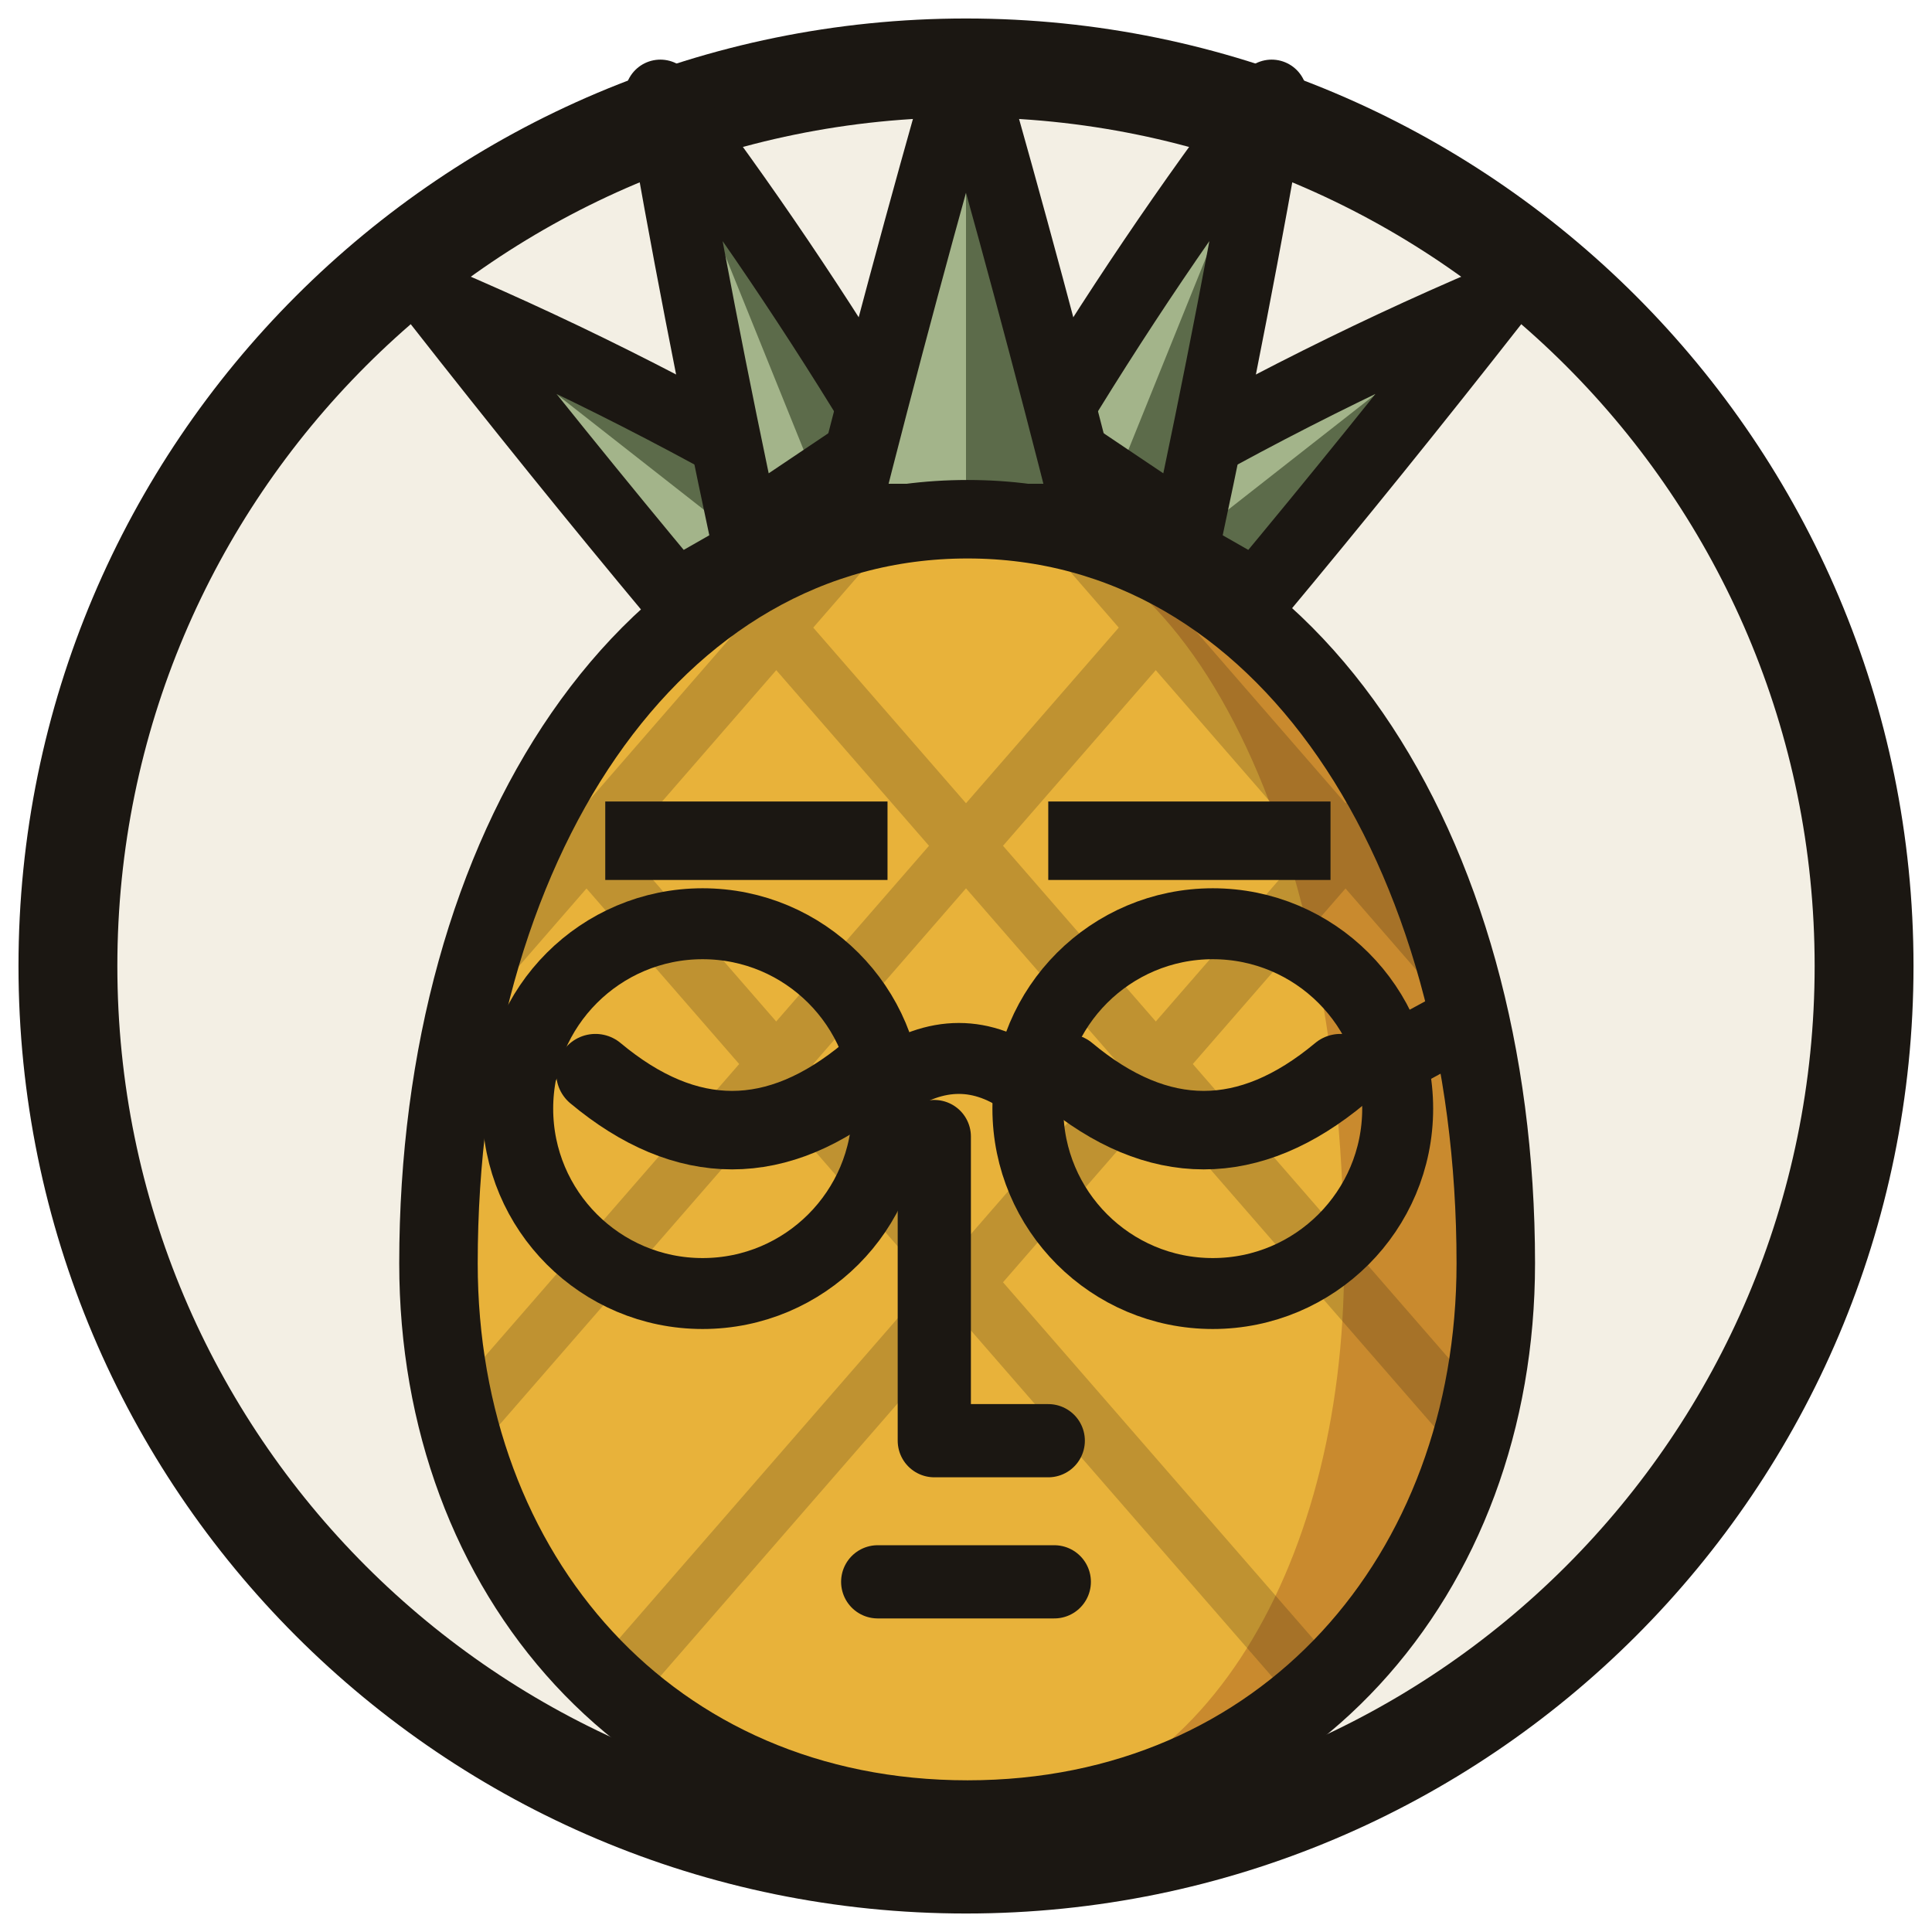
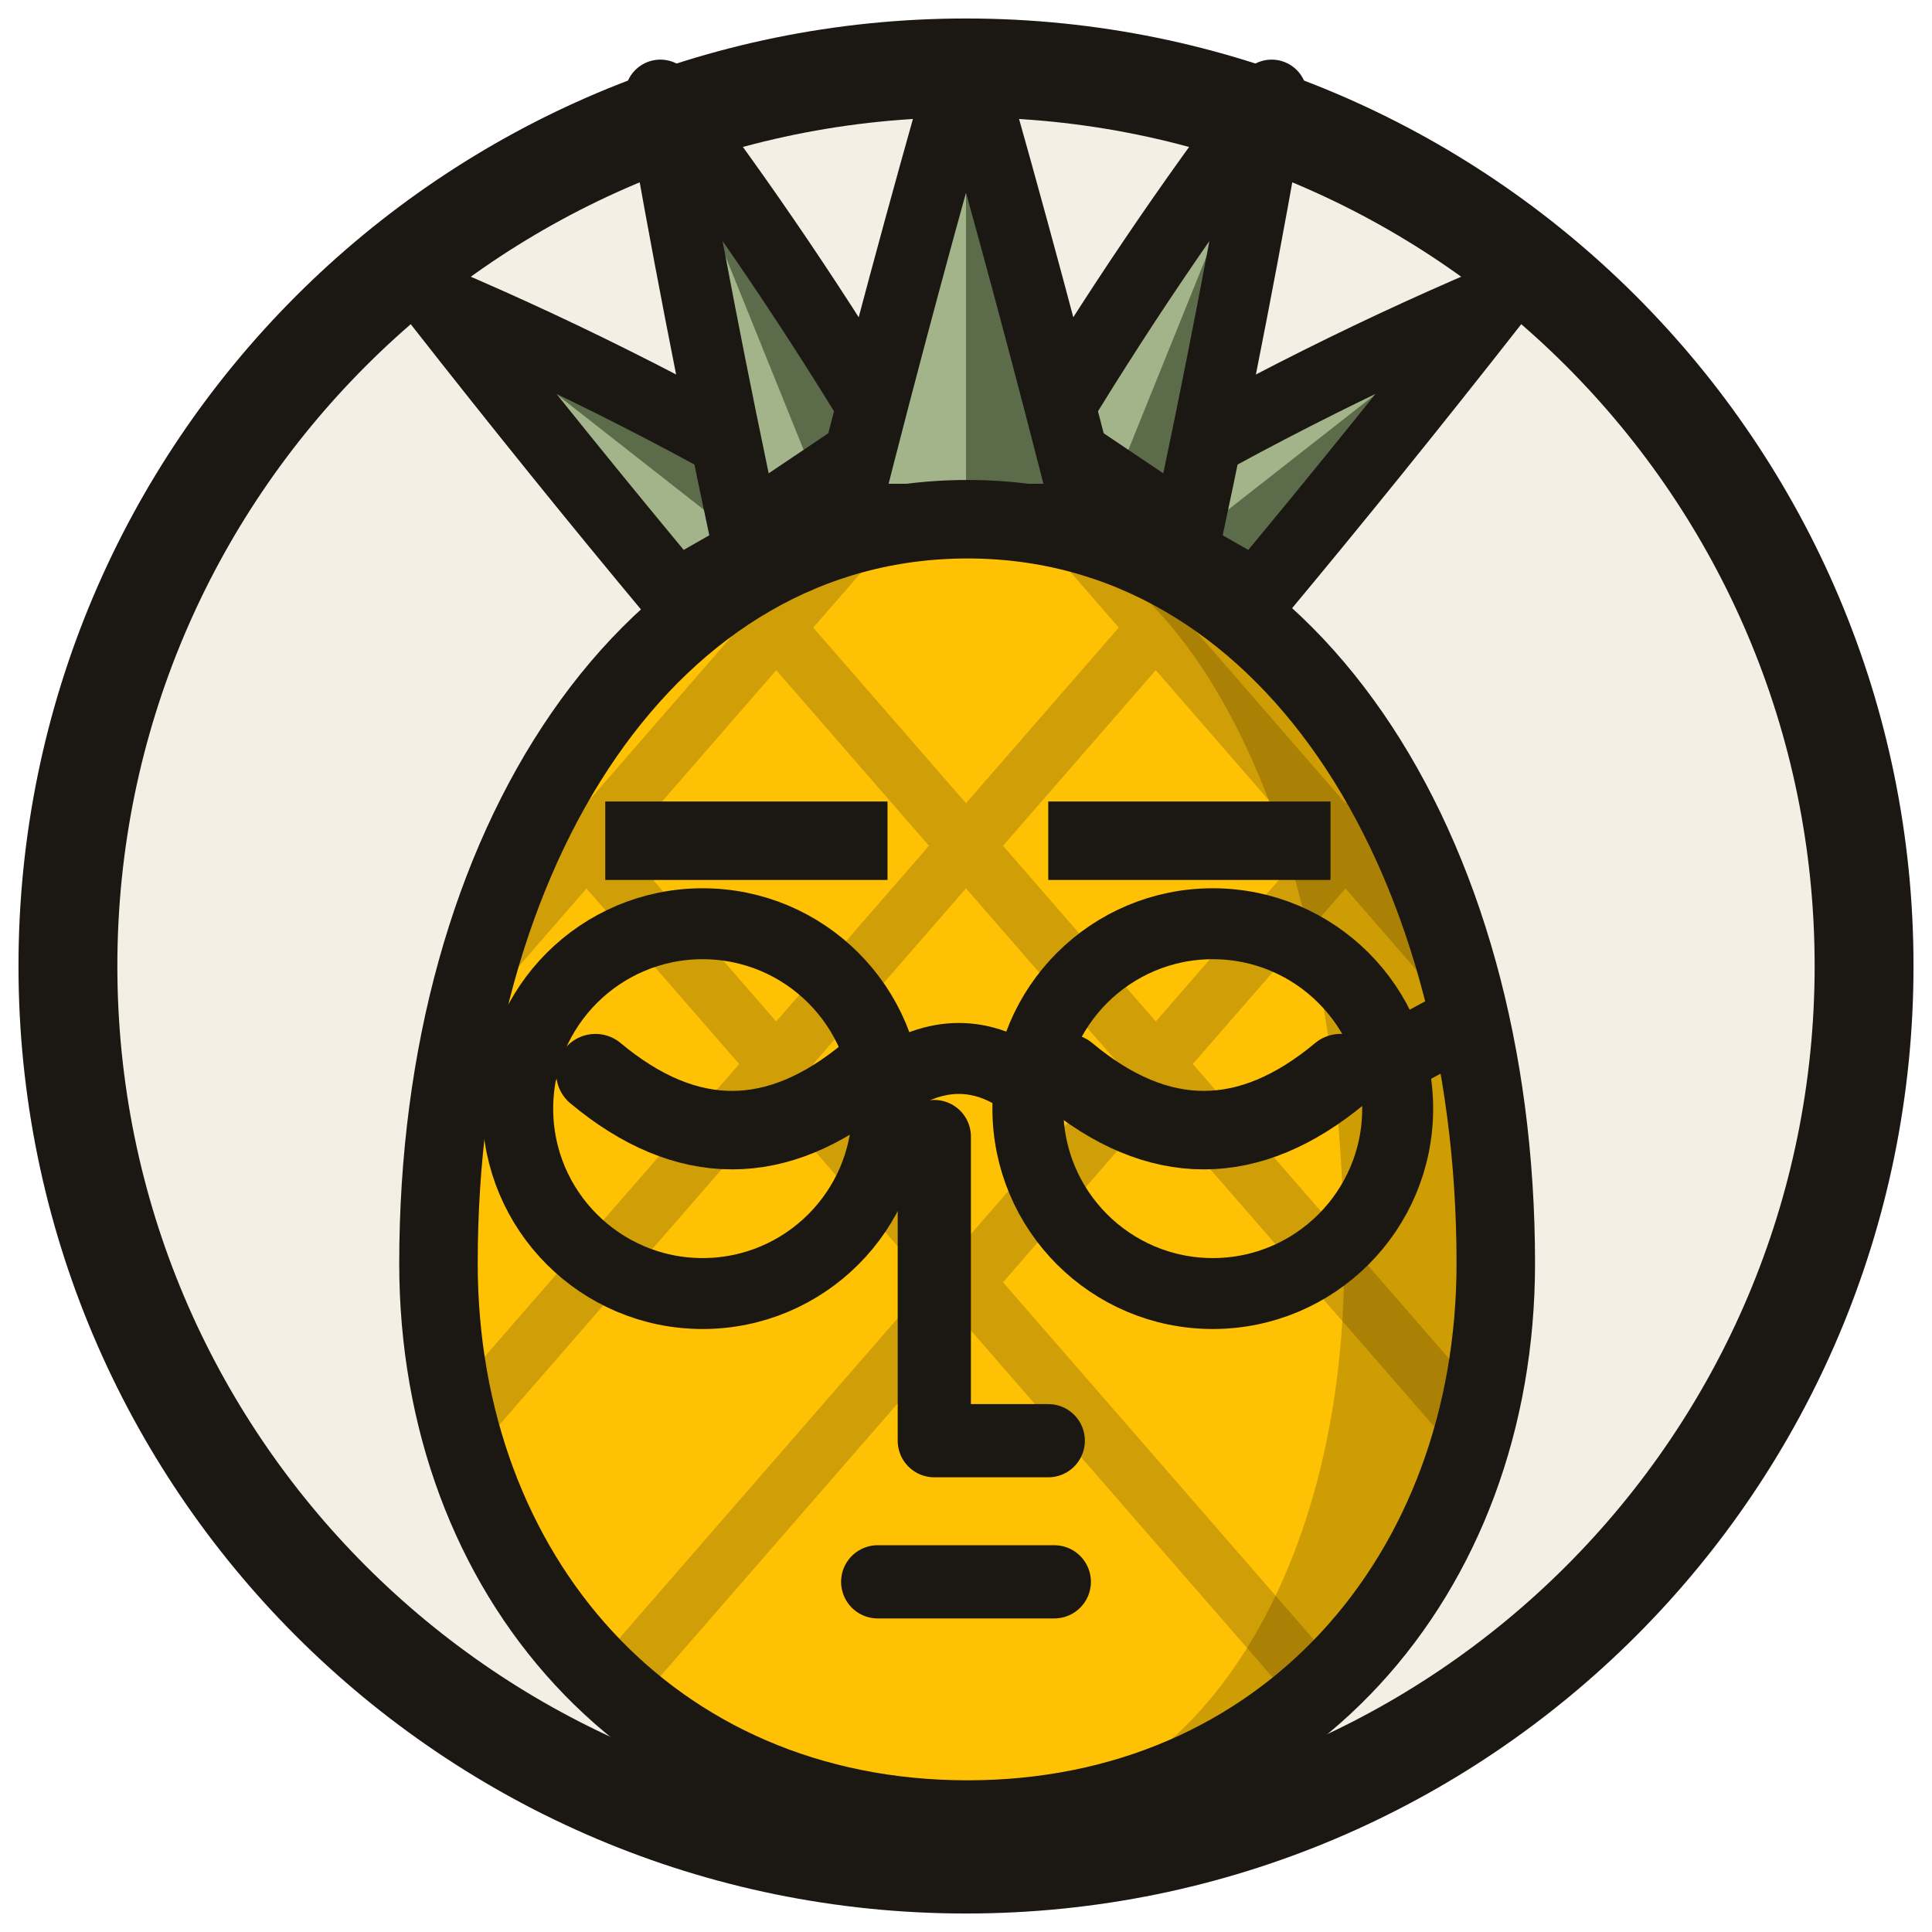
<svg xmlns="http://www.w3.org/2000/svg" viewBox="0 0 256 256" stroke-linecap="round" stroke-linejoin="round">
  <defs>
    <clipPath id="kafes-kirp">
      <path d="M128.2,68.8C86.1,68.8 58.1,112.2 58.1,167.4C58.1,208.7 86.1,241.1 128.2,241.1C170.2,241.1 198.2,208.7 198.2,167.4C198.2,112.2 170.2,68.8 128.2,68.8Z" />
    </clipPath>
  </defs>
  <g id="halka">
    <circle cx="128" cy="128" r="119" fill="#f3efe4" stroke="#1b1712" stroke-width="13.1" />
  </g>
  <g id="tac">
    <path fill="#5c6b4a" d="M89.5,78.9Q73.9,60.2 58,39.9Q84.8,51.3 110.7,66.8Z" />
    <path fill="#a3b48a" d="M89.5,78.9Q73.9,60.2 58,39.9L100.1,72.9Z" />
    <path fill="none" stroke="#1b1712" stroke-width="9.4" d="M89.5,78.9Q73.9,60.2 58,39.9Q84.8,51.3 110.7,66.8Z" />
    <path fill="#5c6b4a" d="M145.3,66.8Q171.2,51.3 198,39.9Q182.1,60.2 166.5,78.9Z" />
    <path fill="#a3b48a" d="M145.3,66.8Q171.2,51.3 198,39.9L155.9,72.9Z" />
    <path fill="none" stroke="#1b1712" stroke-width="9.4" d="M145.3,66.8Q171.2,51.3 198,39.9Q182.1,60.2 166.5,78.9Z" />
    <path fill="#5c6b4a" d="M98.7,70.5Q92.4,41.1 87.5,12.6Q103.7,33.9 117.9,57.6Z" />
    <path fill="#a3b48a" d="M98.7,70.5Q92.4,41.1 87.5,12.6L108.3,64.1Z" />
    <path fill="none" stroke="#1b1712" stroke-width="9.4" d="M98.7,70.5Q92.4,41.1 87.5,12.6Q103.7,33.9 117.9,57.6Z" />
    <path fill="#5c6b4a" d="M138.1,57.6Q152.3,33.9 168.5,12.6Q163.6,41.1 157.3,70.5Z" />
    <path fill="#a3b48a" d="M138.1,57.6Q152.3,33.9 168.5,12.6L147.7,64.1Z" />
    <path fill="none" stroke="#1b1712" stroke-width="9.4" d="M138.1,57.6Q152.3,33.9 168.5,12.6Q163.6,41.1 157.3,70.5Z" />
    <path fill="#5c6b4a" d="M111.7,68.8Q119.6,37.5 128,8.2Q136.4,37.5 144.3,68.8Z" />
    <path fill="#a3b48a" d="M111.7,68.8Q119.6,37.5 128,8.2L128,68.8Z" />
    <path fill="none" stroke="#1b1712" stroke-width="9.4" d="M111.7,68.8Q119.6,37.5 128,8.2Q136.4,37.5 144.3,68.8Z" />
  </g>
  <g id="govde">
-     <path fill="#c98a2e" d="M128.2,68.8C86.1,68.8 58.1,112.2 58.1,167.4C58.1,208.7 86.1,241.1 128.2,241.1C170.2,241.1 198.2,208.7 198.2,167.4C198.2,112.2 170.2,68.8 128.2,68.8Z" />
-     <path fill="#e8b23a" d="M128.2,68.8C86.1,68.8 58.1,112.2 58.1,167.4C58.1,208.7 86.1,241.1 128.2,241.1C158.1,241.1 178.1,208.7 178.1,167.4C178.1,112.2 158.1,68.8 128.2,68.8Z" />
+     <path fill="#ce9c03" d="M128.2,68.8C86.1,68.8 58.1,112.2 58.1,167.4C58.1,208.7 86.1,241.1 128.2,241.1C170.2,241.1 198.2,208.7 198.2,167.4C198.2,112.2 170.2,68.8 128.2,68.8Z" />
+     <path fill="#fec104" d="M128.2,68.8C86.1,68.8 58.1,112.2 58.1,167.4C58.1,208.7 86.1,241.1 128.2,241.1C158.1,241.1 178.1,208.7 178.1,167.4C178.1,112.2 158.1,68.8 128.2,68.8Z" />
    <g id="kafes" clip-path="url(#kafes-kirp)">
      <path fill="none" stroke="#1b1712" stroke-opacity=".2" stroke-width="7.4" d="M32.5,60.1L198.7,251.2M122.9,60.1L-43.2,251.2M82.8,60.1L249,251.2M173.2,60.1L7,251.2M133.1,60.1L299.2,251.2M223.5,60.1L57.3,251.2" />
    </g>
    <path fill="none" stroke="#1b1712" stroke-width="10.4" d="M128.2,68.8C86.1,68.8 58.1,112.2 58.1,167.4C58.1,208.7 86.1,241.1 128.2,241.1C170.2,241.1 198.2,208.7 198.2,167.4C198.2,112.2 170.2,68.8 128.2,68.8Z" />
  </g>
  <g id="yuz">
    <path id="kaslar" fill="none" stroke="#1b1712" stroke-width="10.4" stroke-linecap="butt" d="M80.2,111.4L117.6,111.4M138.9,111.4L176.3,111.4" />
    <g id="goz-sol">
      <path fill="none" stroke="#1b1712" stroke-width="10.4" d="M78.9,142.2Q97,157.3 115.1,142.2" />
    </g>
    <g id="goz-sag">
      <path fill="none" stroke="#1b1712" stroke-width="10.4" d="M141.4,142.2Q159.5,157.3 177.6,142.2" />
    </g>
    <g id="gozluk" fill="none" stroke="#1b1712" stroke-width="9.4">
      <circle cx="93.1" cy="146.9" r="24.5" />
      <circle cx="160.7" cy="146.9" r="24.5" />
      <path d="M117.6,143.6Q127.2,136.9 136.2,143.6M69.7,140.6L62.5,135.5M184.1,140.6L193.5,135.5" />
    </g>
    <g id="burun">
      <path fill="none" stroke="#1b1712" stroke-width="9.7" d="M123.8,150.6L123.8,190.9L138.9,190.9" />
    </g>
    <g id="agiz">
      <path fill="none" stroke="#1b1712" stroke-width="9.7" d="M116.3,209.6L139.7,209.6" />
    </g>
  </g>
</svg>
